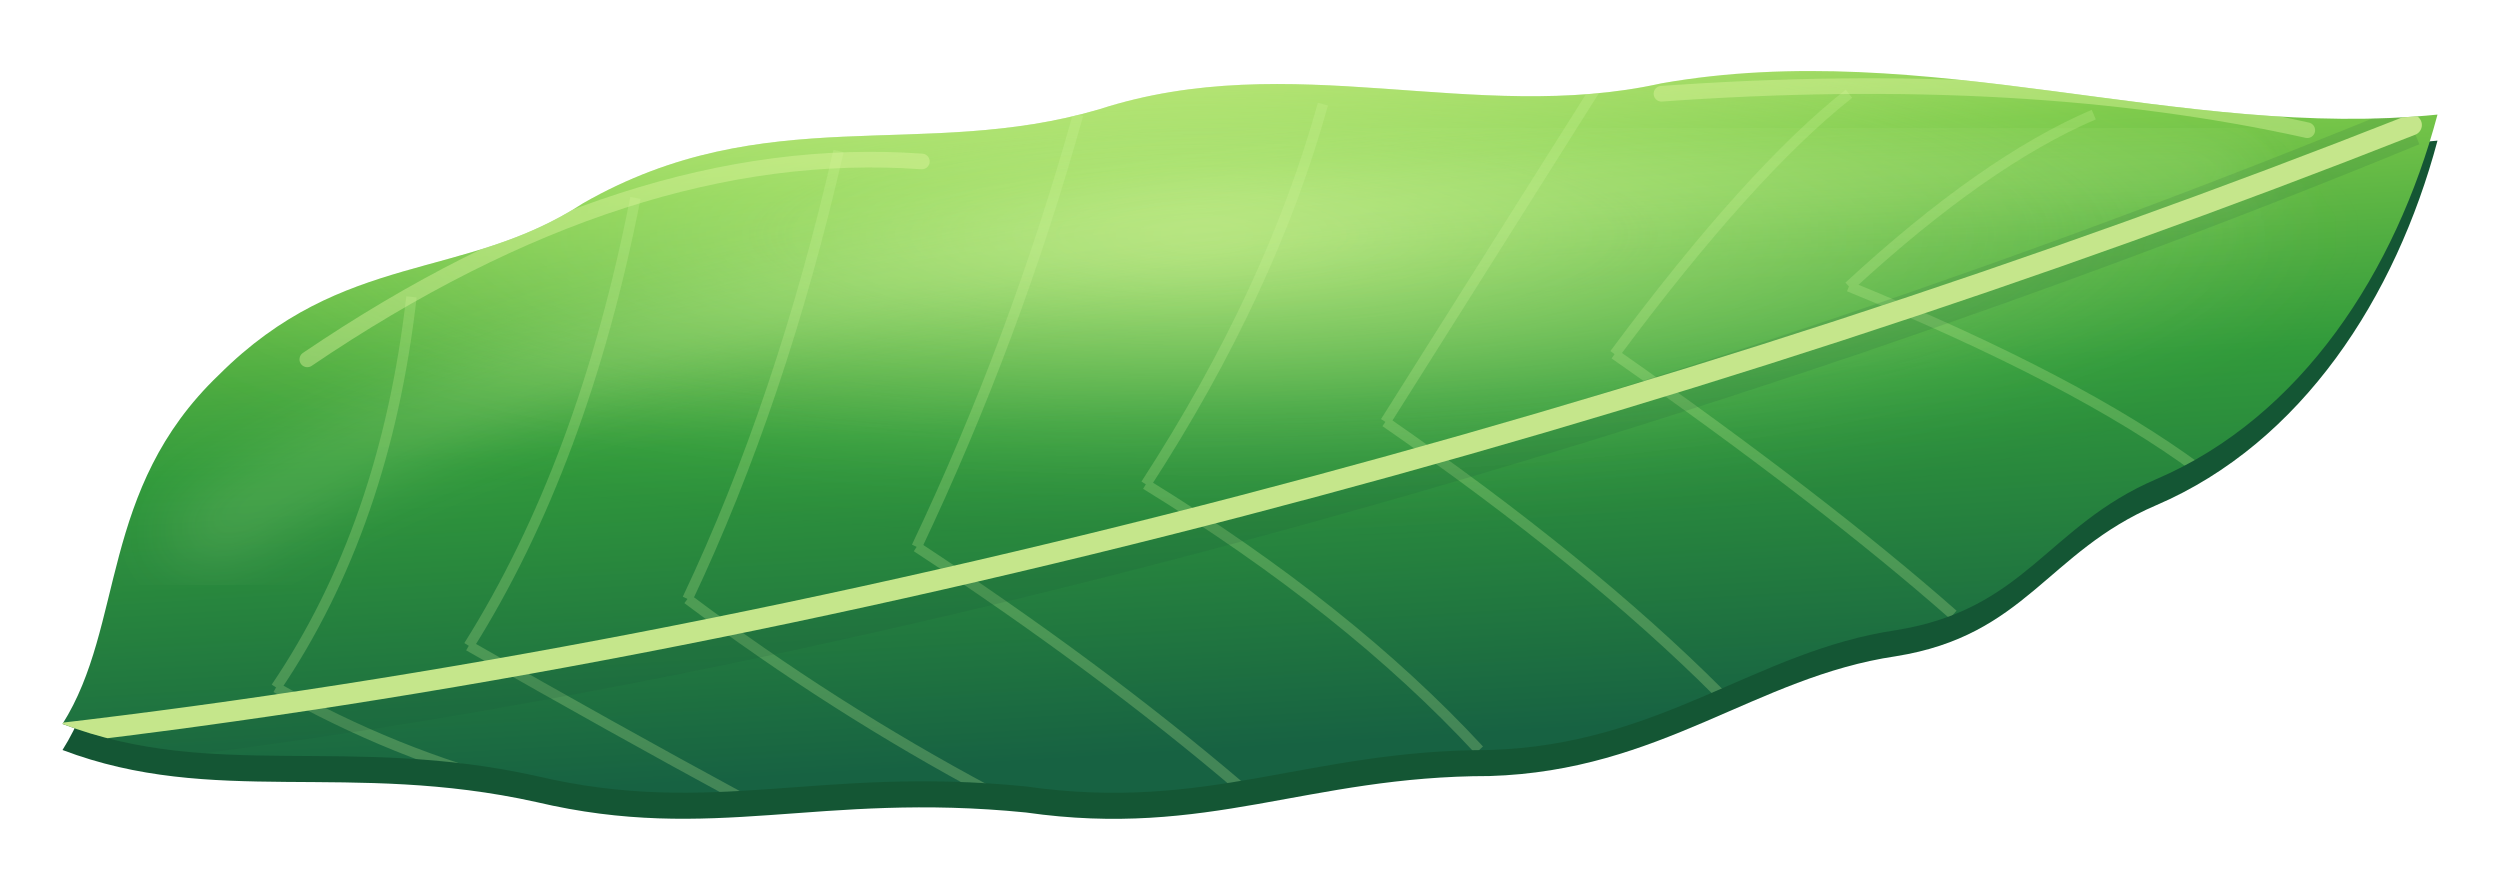
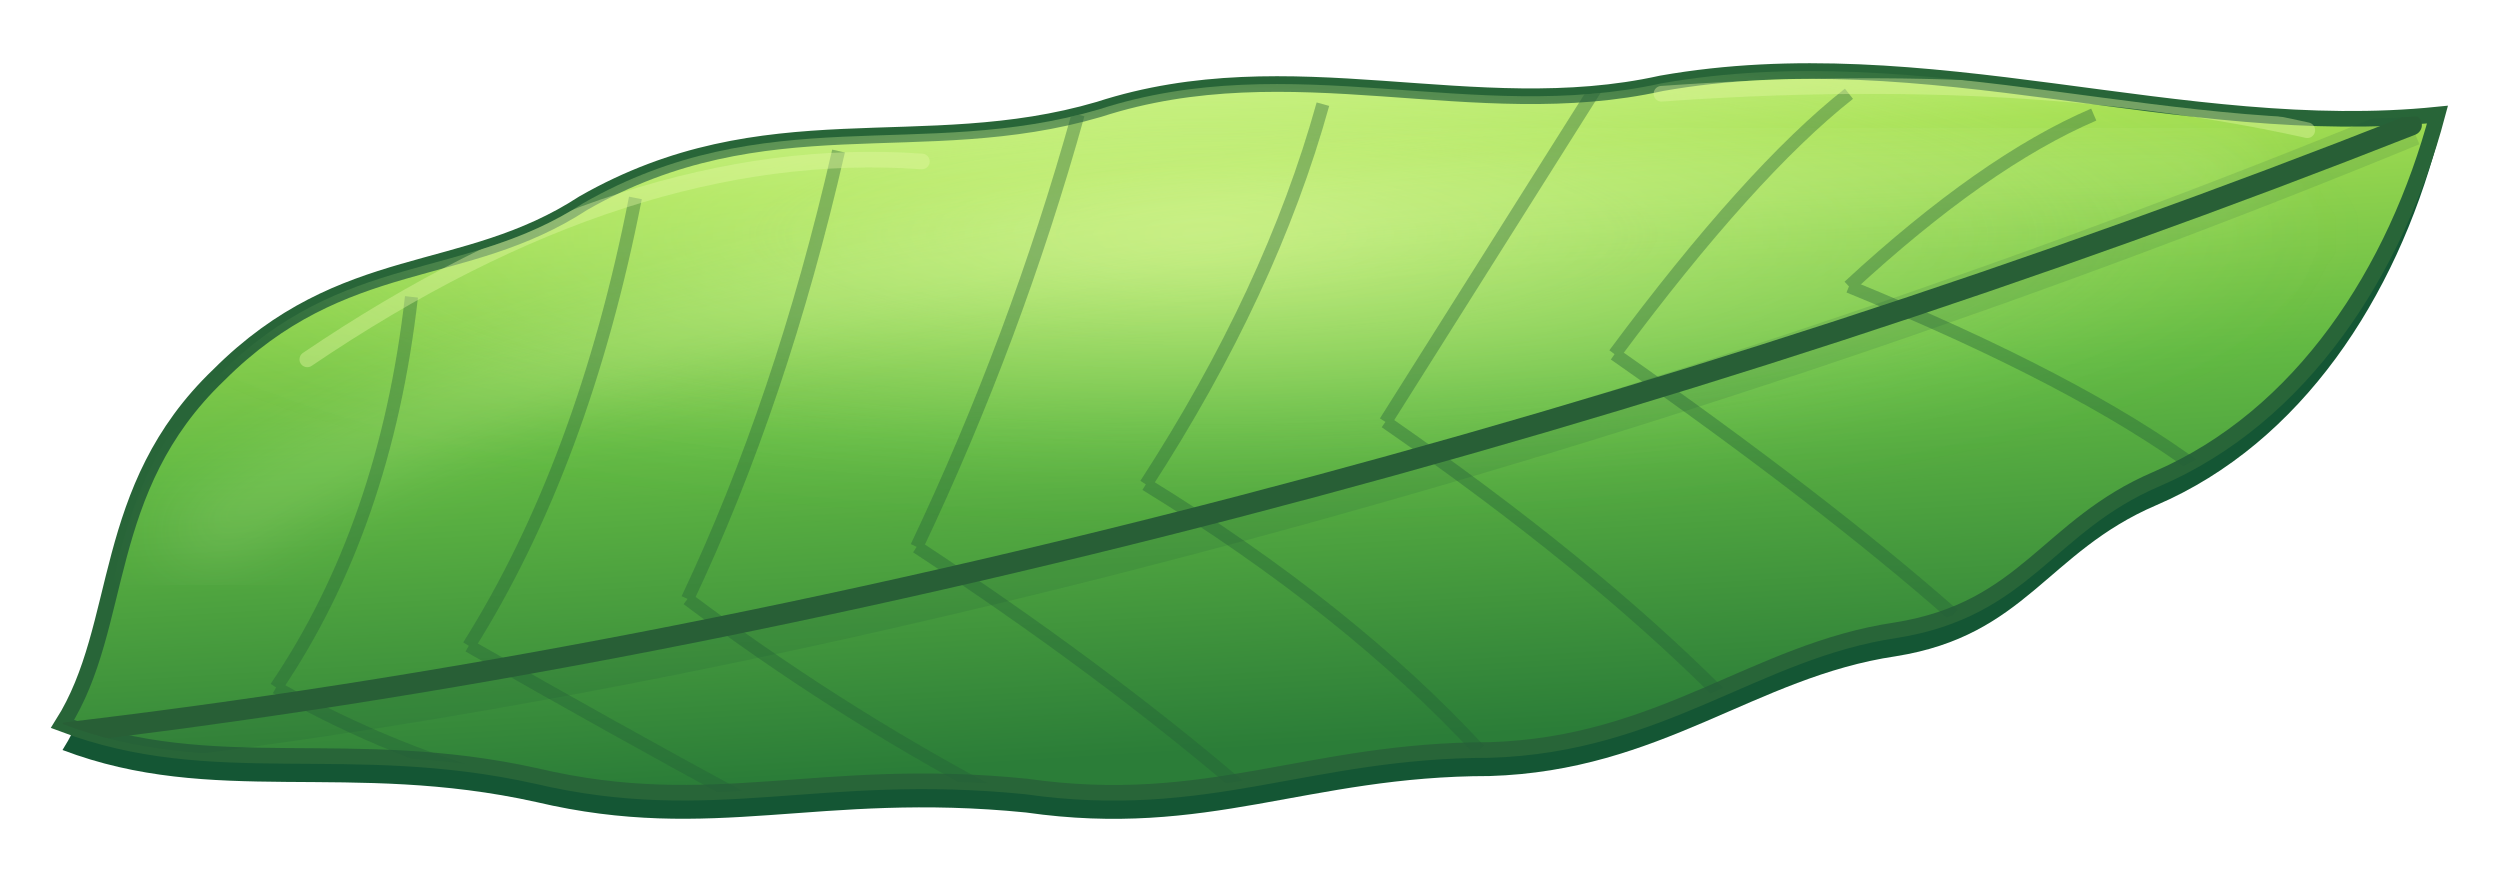
<svg xmlns="http://www.w3.org/2000/svg" viewBox="0 0 480 170" preserveAspectRatio="none">
  <defs>
    <linearGradient id="green" x1="0" y1="0" x2=".2" y2="1">
-       <stop stop-color="#d2ed83" />
-       <stop offset=".22" stop-color="#7cc94a" />
-       <stop offset=".55" stop-color="#319a3b" />
-       <stop offset="1" stop-color="#176242" />
+       <stop stop-color="#e1fba1" />
+       <stop offset=".22" stop-color="#a6df53" />
+       <stop offset=".55" stop-color="#62b943" />
+       <stop offset="1" stop-color="#2b7d38" />
    </linearGradient>
    <radialGradient id="glow">
      <stop stop-color="#e7ffa3" stop-opacity=".65" />
      <stop offset="1" stop-color="#c6f88a" stop-opacity="0" />
    </radialGradient>
    <filter id="soft">
      <feGaussianBlur stdDeviation="7" />
    </filter>
    <path id="shape" d="M12 139 C24 120 19 94 42 72 C66 48 89 54 112 39 C147 19 177 31 211 21 C248 9 283 24 319 16 C370 7 419 27 468 22 C460 52 442 80 414 92 C393 101 389 117 364 121 C337 125 319 143 286 144 C251 144 232 156 197 151 C157 147 137 157 103 149 C67 141 41 150 12 139Z" />
    <clipPath id="clip">
      <use href="#shape" />
    </clipPath>
  </defs>
  <use href="#shape" transform="translate(0 5)" fill="#145634" />
-   <use href="#shape" fill="url(#green)" />
+   <use href="#shape" fill="url(#green)" stroke="#286538" stroke-width="3" />
  <g clip-path="url(#clip)">
    <ellipse cx="231" cy="45" rx="215" ry="48" fill="url(#glow)" filter="url(#soft)" />
    <path d="M35 105 Q148 31 432 32" fill="none" stroke="#edffb7" stroke-width="8" opacity=".25" filter="url(#soft)" />
-     <g fill="none" stroke="#d2f59b" stroke-width="2" opacity=".24">
+     <g fill="none" stroke="#235f36" stroke-width="2.5" opacity=".38">
      <path d="M53 132 Q74 101 79 57 M90 124 Q112 89 122 38 M132 115 Q150 77 161 29 M176 105 Q195 65 207 22 M220 93 Q244 56 254 20 M266 81 Q290 43 307 16 M310 68 Q336 33 355 18 M355 55 Q381 31 402 22" />
      <path d="M53 132 Q76 145 100 151 M90 124 Q118 140 142 153 M132 115 Q160 136 190 152 M176 105 Q211 128 238 151 M220 93 Q259 117 284 144 M266 81 Q305 108 330 133 M310 68 Q350 96 375 118 M355 55 Q399 73 422 90" />
    </g>
    <path d="M19 143 C155 128 322 82 463 24" fill="none" stroke="#184c34" stroke-width="8" opacity=".13" />
-     <path d="M10 141 C157 124 321 80 463 24" fill="none" stroke="#c5e68b" stroke-width="4" stroke-linecap="round" />
+     <path d="M10 141 C157 124 321 80 463 24" fill="none" stroke="#285f36" stroke-width="4" stroke-linecap="round" />
    <path d="M59 69 Q121 27 177 31 M319 18 Q389 13 443 25" fill="none" stroke="#e3f8a3" stroke-width="3" opacity=".4" stroke-linecap="round" />
  </g>
</svg>
